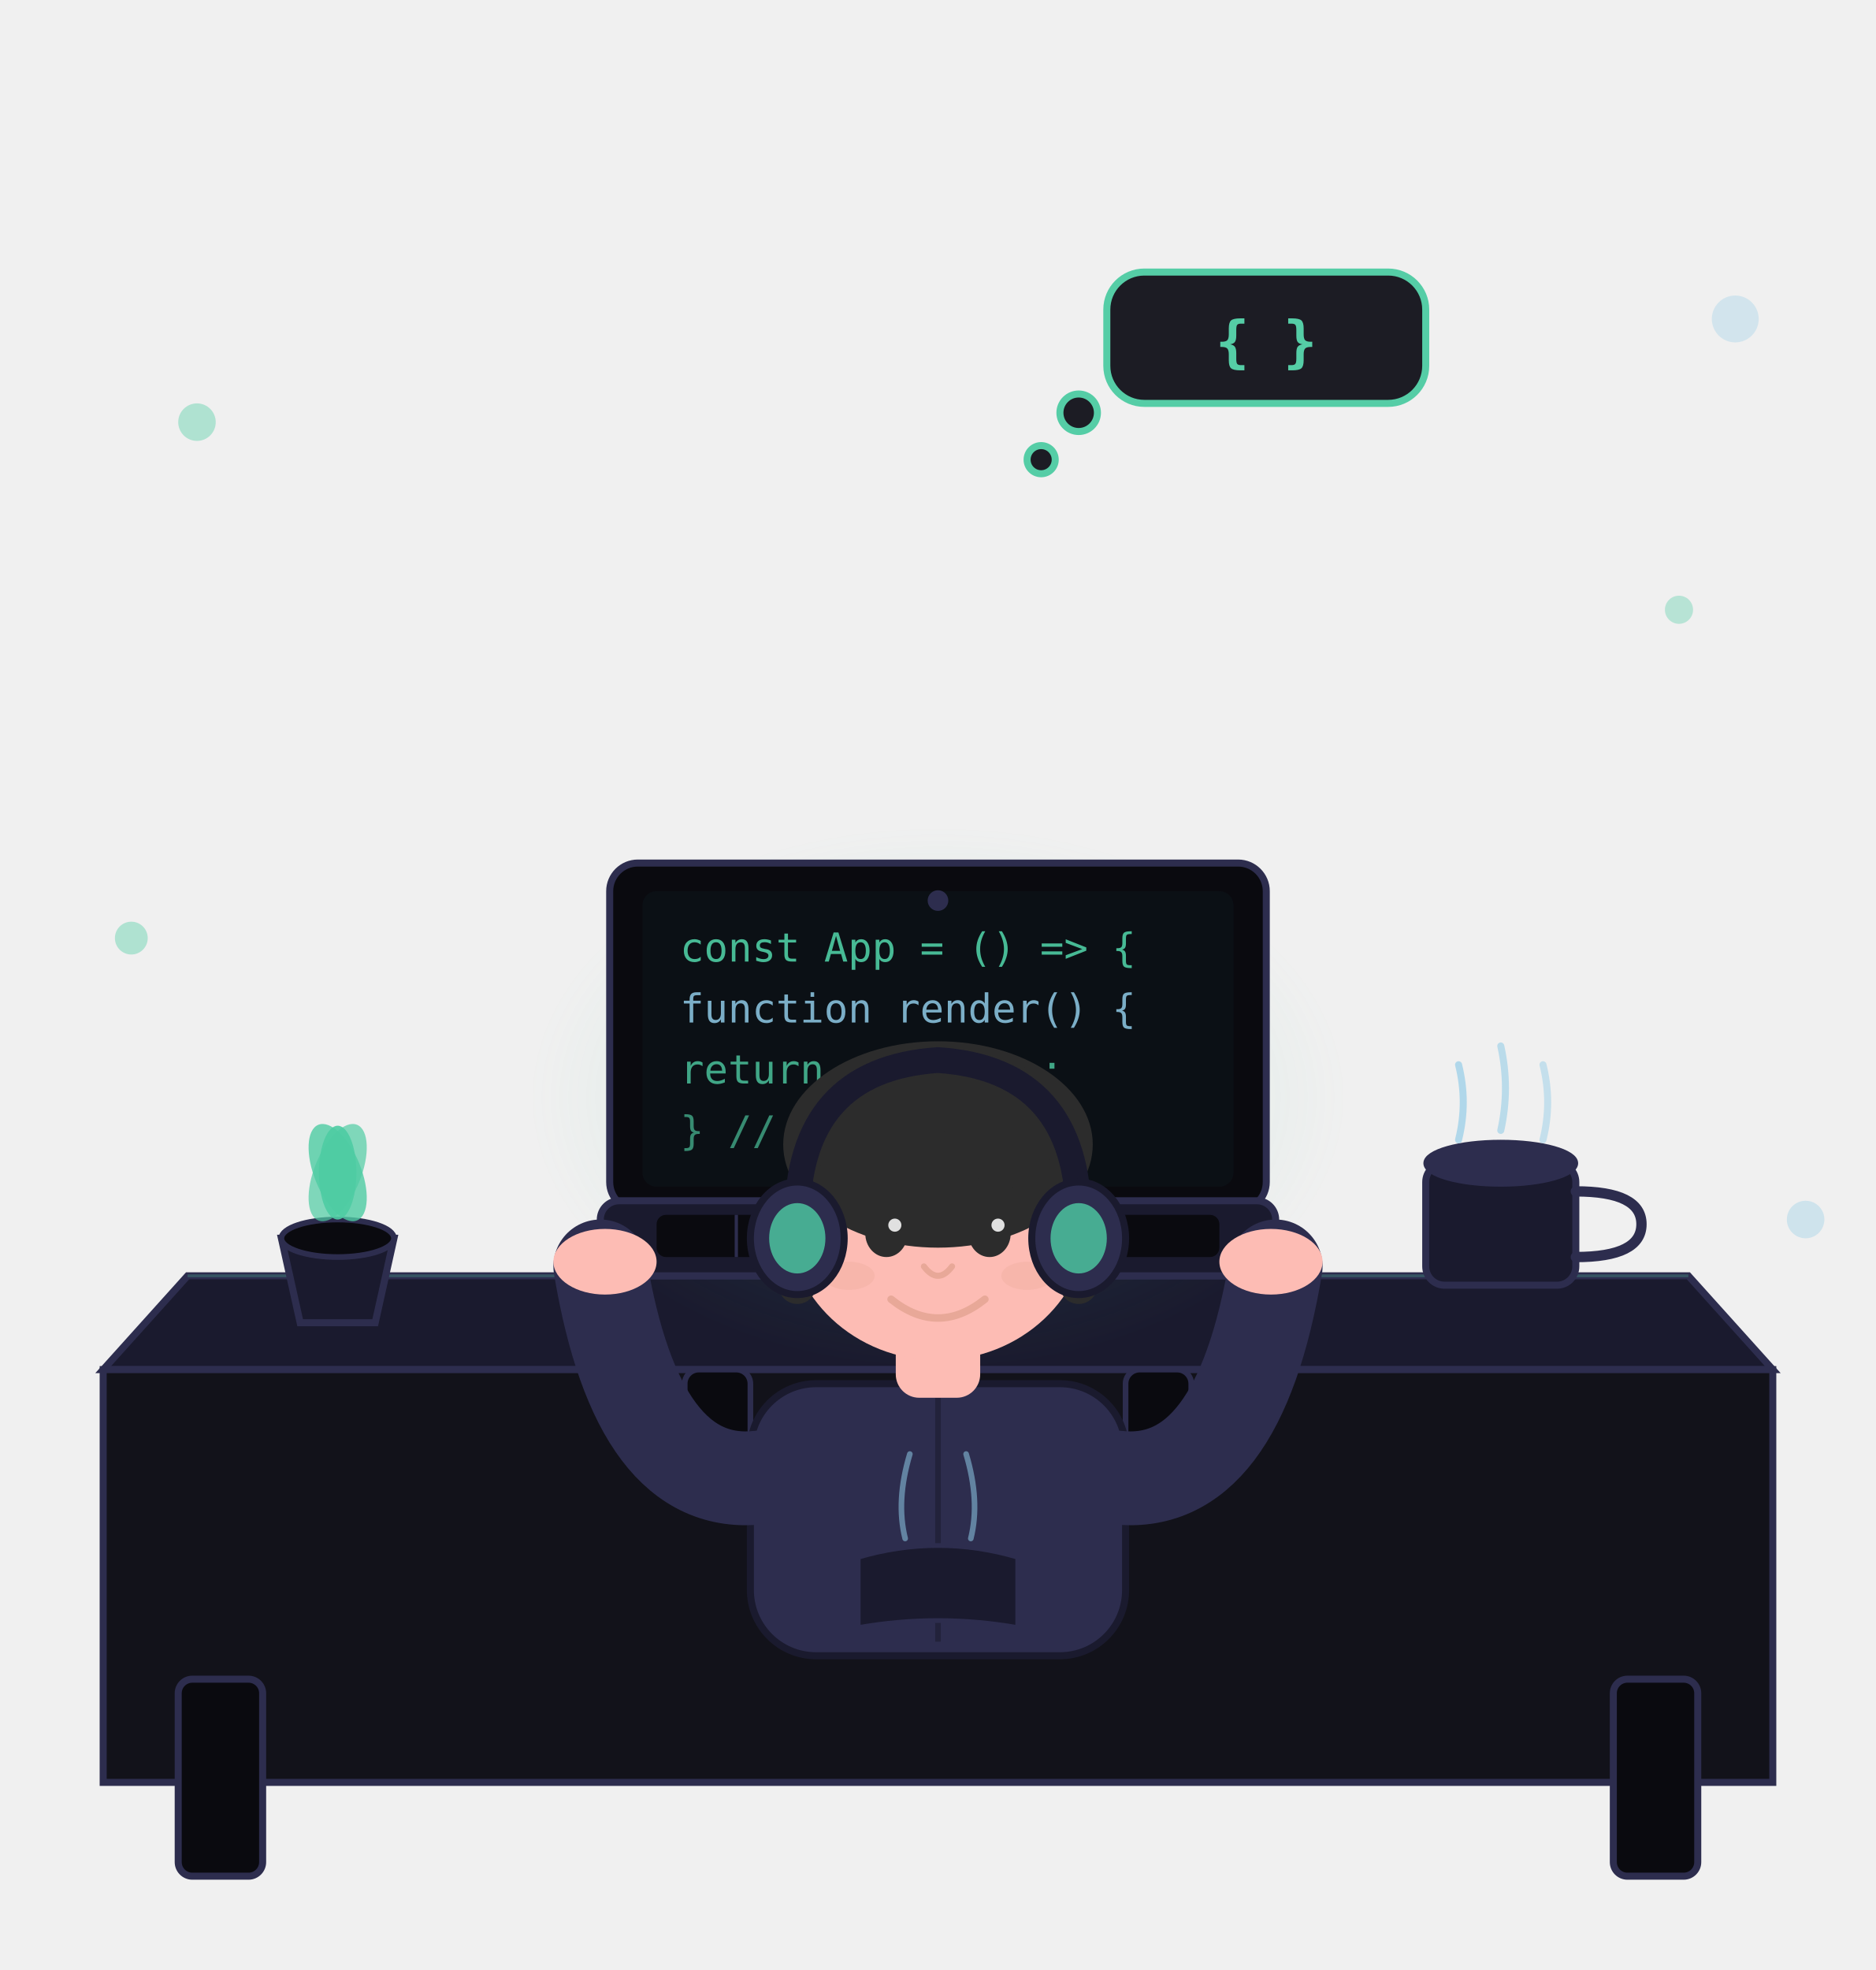
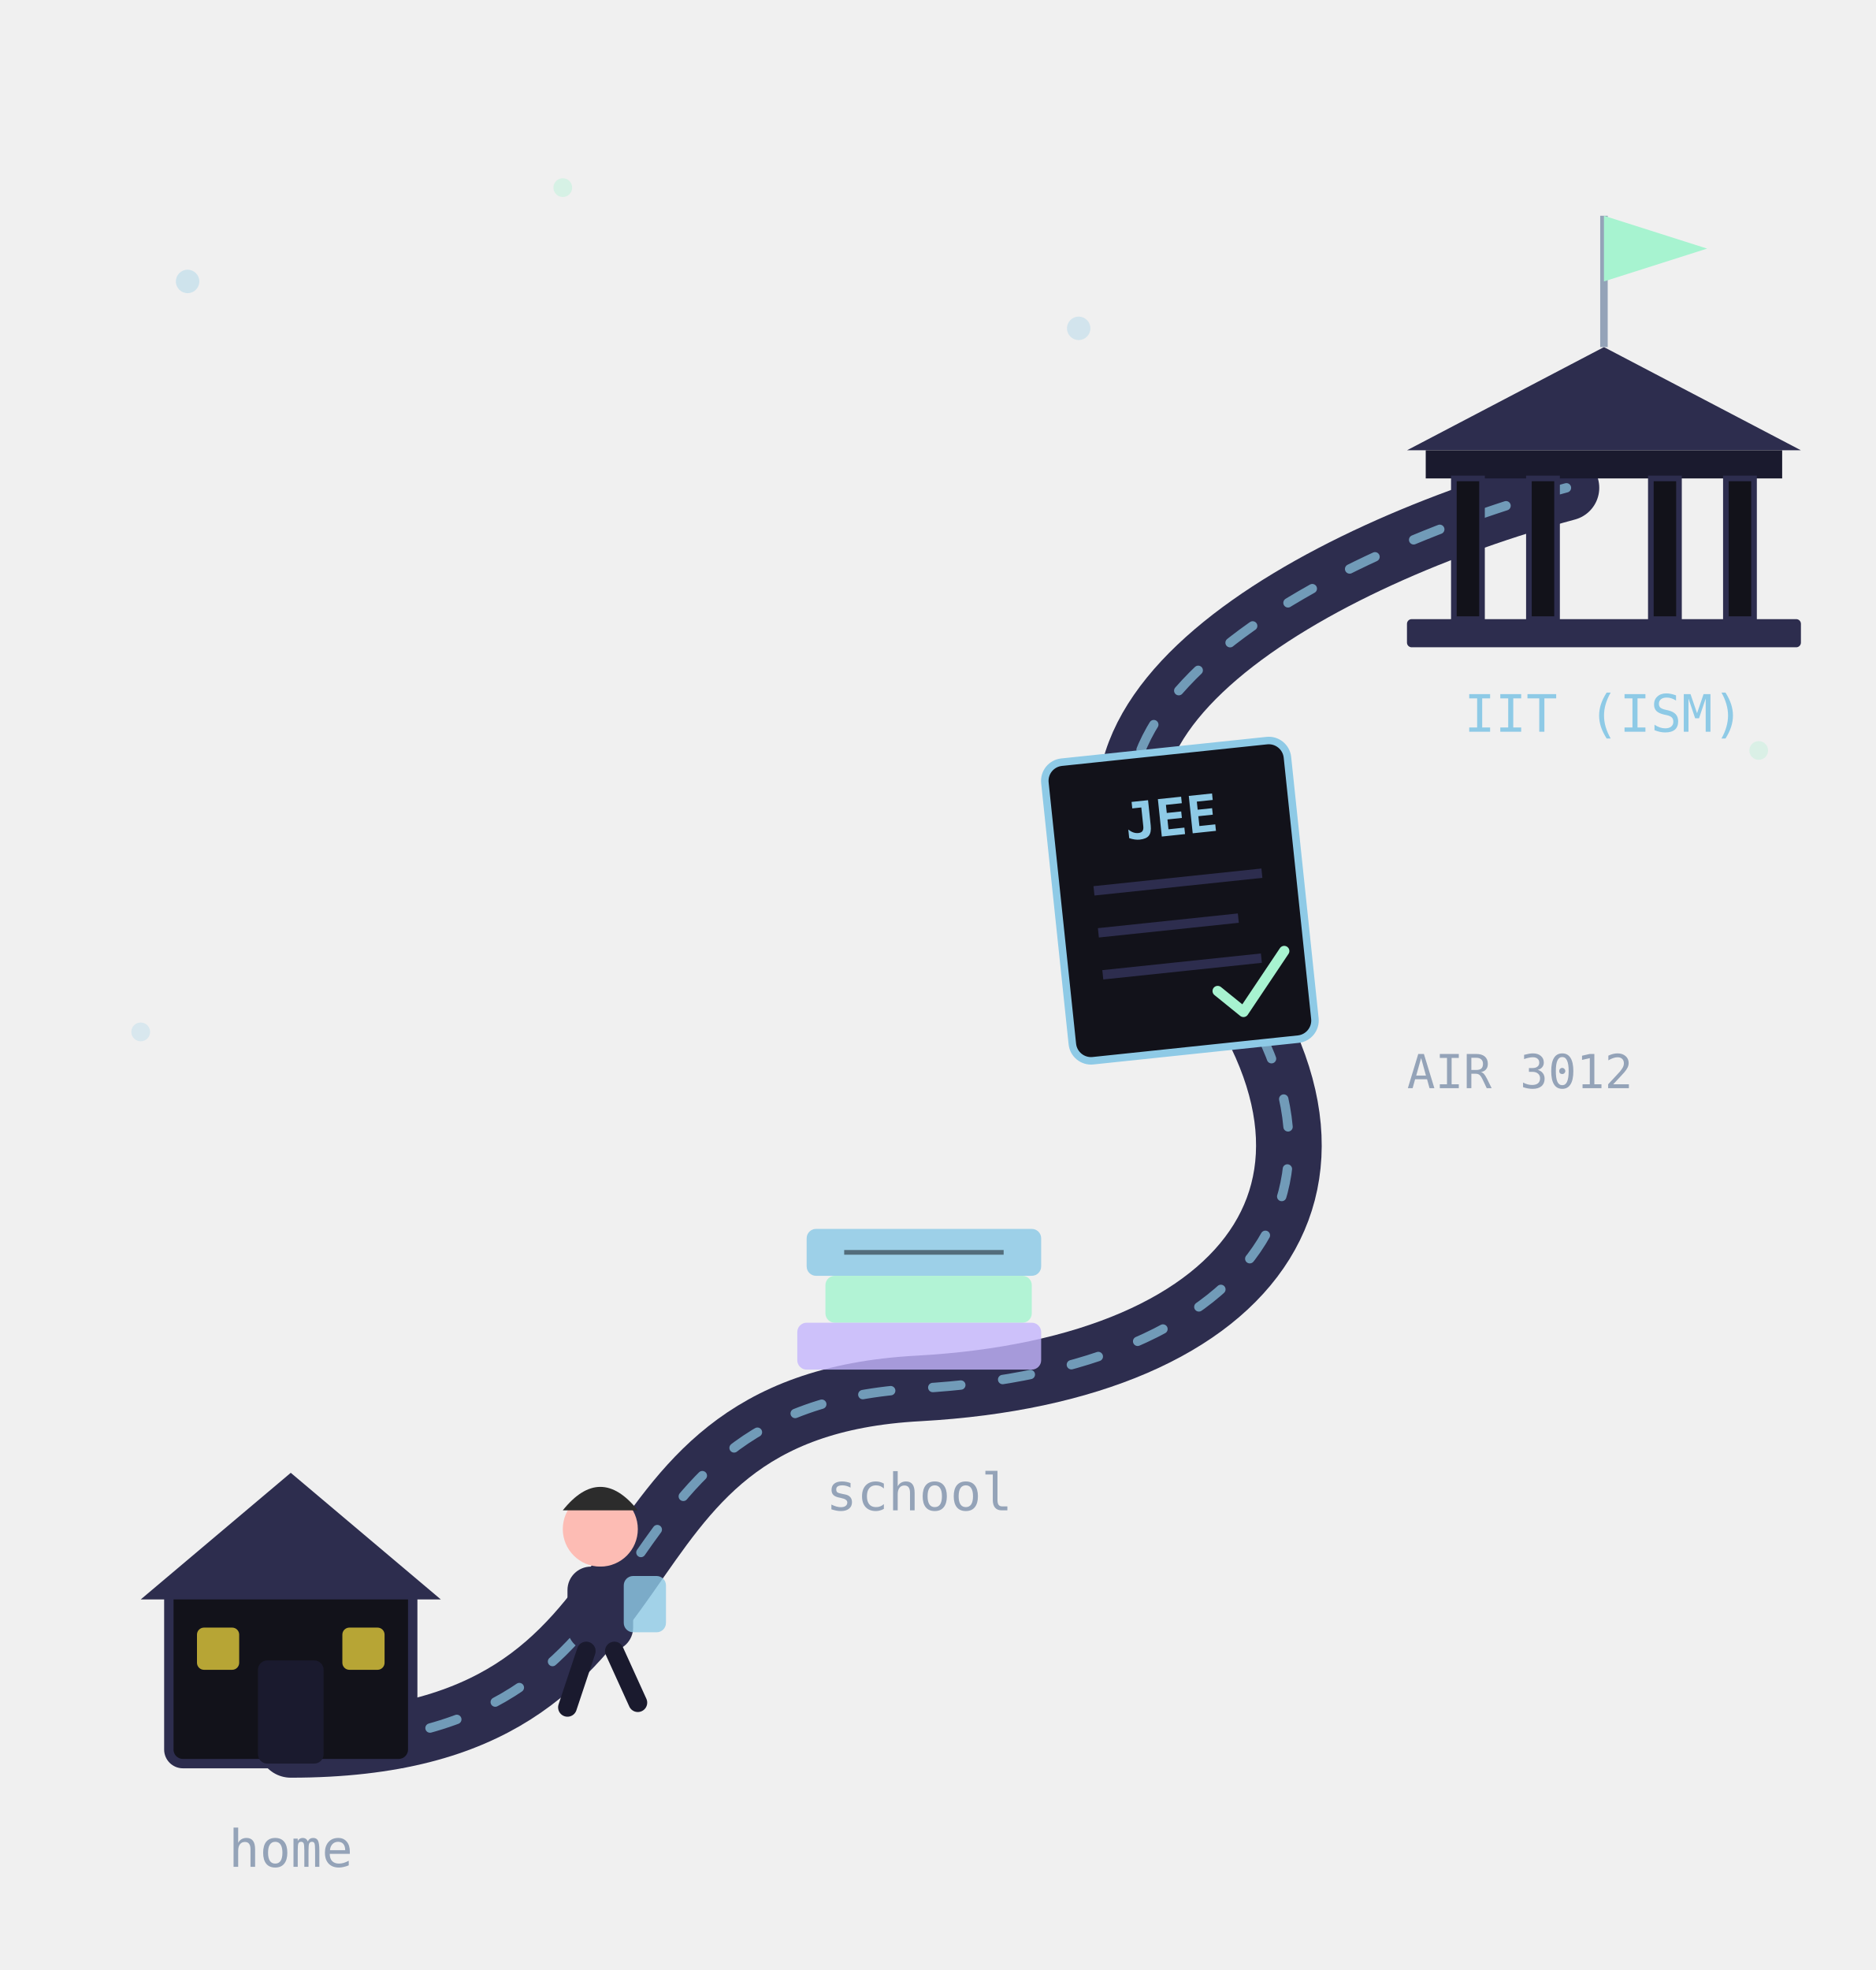
- <svg xmlns="http://www.w3.org/2000/svg" viewBox="0 0 400 420" width="400" height="420">
-   <defs>
-     <radialGradient id="screenGlow" cx="50%" cy="50%" r="50%">
-       <stop offset="0%" stop-color="#4ecca3" stop-opacity="0.18" />
-       <stop offset="100%" stop-color="#4ecca3" stop-opacity="0" />
-     </radialGradient>
-   </defs>
-   <circle cx="42" cy="90" r="4" fill="#4ecca3" opacity="0.4" />
-   <circle cx="358" cy="130" r="3" fill="#4ecca3" opacity="0.35" />
-   <circle cx="370" cy="68" r="5" fill="#8ECAE6" opacity="0.3" />
-   <circle cx="28" cy="200" r="3.5" fill="#4ecca3" opacity="0.4" />
-   <circle cx="385" cy="260" r="4" fill="#8ECAE6" opacity="0.35" />
-   <g opacity="0.95">
-     <circle cx="222" cy="98" r="3" fill="#12121A" stroke="#4ecca3" stroke-width="1.5" />
-     <circle cx="230" cy="88" r="4" fill="#12121A" stroke="#4ecca3" stroke-width="1.5" />
-     <rect x="236" y="58" width="68" height="28" rx="8" fill="#12121A" stroke="#4ecca3" stroke-width="1.5" />
-     <text x="270" y="77" text-anchor="middle" font-family="monospace" font-size="12" fill="#4ecca3" font-weight="bold">{ }</text>
+ <svg xmlns="http://www.w3.org/2000/svg" viewBox="0 0 400 420" font-family="ui-monospace, monospace">
+   <circle cx="40" cy="60" r="2.5" fill="#8ECAE6" opacity="0.35" />
+   <circle cx="120" cy="40" r="2" fill="#A7F3D0" opacity="0.35" />
+   <circle cx="230" cy="70" r="2.5" fill="#8ECAE6" opacity="0.30" />
+   <circle cx="375" cy="160" r="2" fill="#A7F3D0" opacity="0.30" />
+   <circle cx="30" cy="220" r="2" fill="#8ECAE6" opacity="0.25" />
+   <path d="M62,372 C150,372 120,300 196,296 C268,292 300,250 252,196 C214,154 282,118 334,104" fill="none" stroke="#2d2d4e" stroke-width="14" stroke-linecap="round" />
+   <path d="M62,372 C150,372 120,300 196,296 C268,292 300,250 252,196 C214,154 282,118 334,104" fill="none" stroke="#8ECAE6" stroke-width="2" stroke-dasharray="6 9" stroke-linecap="round" opacity="0.7" />
+   <rect x="36" y="338" width="52" height="38" rx="3" fill="#12121A" stroke="#2d2d4e" stroke-width="2" />
+   <polygon points="30,341 62,314 94,341" fill="#2d2d4e" />
+   <rect x="55" y="354" width="14" height="22" rx="2" fill="#1a1a2e" />
+   <rect x="42" y="347" width="9" height="9" rx="1.5" fill="#FEE440" opacity="0.7" />
+   <rect x="73" y="347" width="9" height="9" rx="1.5" fill="#FEE440" opacity="0.7" />
+   <text x="62" y="398" text-anchor="middle" font-size="11" fill="#94A3B8">home</text>
+   <rect x="172" y="262" width="50" height="10" rx="2" fill="#8ECAE6" opacity="0.85" />
+   <rect x="176" y="272" width="44" height="10" rx="2" fill="#A7F3D0" opacity="0.85" />
+   <rect x="170" y="282" width="52" height="10" rx="2" fill="#C4B5FD" opacity="0.8" />
+   <line x1="180" y1="267" x2="214" y2="267" stroke="#0A0A0F" stroke-width="1" opacity="0.5" />
+   <text x="196" y="322" text-anchor="middle" font-size="11" fill="#94A3B8">school</text>
+   <circle cx="128" cy="326" r="8" fill="#FDBCB4" />
+   <path d="M120,322 Q128,312 136,322" fill="#2C2C2C" />
+   <rect x="121" y="334" width="14" height="18" rx="5" fill="#2d2d4e" />
+   <rect x="133" y="336" width="9" height="12" rx="2" fill="#8ECAE6" opacity="0.8" />
+   <line x1="125" y1="352" x2="121" y2="364" stroke="#1a1a2e" stroke-width="4" stroke-linecap="round" />
+   <line x1="131" y1="352" x2="136" y2="363" stroke="#1a1a2e" stroke-width="4" stroke-linecap="round" />
+   <g transform="rotate(-6 252 196)">
+     <rect x="226" y="160" width="52" height="64" rx="4" fill="#12121A" stroke="#8ECAE6" stroke-width="1.6" />
+     <text x="252" y="178" text-anchor="middle" font-size="11" font-weight="bold" fill="#8ECAE6">JEE</text>
+     <line x1="234" y1="188" x2="270" y2="188" stroke="#2d2d4e" stroke-width="2" />
+     <line x1="234" y1="197" x2="264" y2="197" stroke="#2d2d4e" stroke-width="2" />
+     <line x1="234" y1="206" x2="268" y2="206" stroke="#2d2d4e" stroke-width="2" />
+     <path d="M258,212 l5,5 l10,-12" fill="none" stroke="#A7F3D0" stroke-width="2.2" stroke-linecap="round" stroke-linejoin="round" />
  </g>
-   <polygon points="40,272 360,272 378,292 22,292" fill="#1a1a2e" stroke="#2d2d4e" stroke-width="1.5" />
-   <polygon points="22,292 378,292 378,380 22,380" fill="#12121A" stroke="#2d2d4e" stroke-width="1.5" />
-   <line x1="40" y1="272" x2="360" y2="272" stroke="#4ecca3" stroke-width="0.6" opacity="0.25" />
-   <rect x="38" y="358" width="18" height="42" rx="3" fill="#0A0A0F" stroke="#2d2d4e" stroke-width="1.5" />
-   <rect x="344" y="358" width="18" height="42" rx="3" fill="#0A0A0F" stroke="#2d2d4e" stroke-width="1.5" />
-   <g>
-     <polygon points="60,264 84,264 80,282 64,282" fill="#1a1a2e" stroke="#2d2d4e" stroke-width="1.5" />
-     <ellipse cx="72" cy="264" rx="12" ry="4" fill="#0A0A0F" stroke="#2d2d4e" stroke-width="1.2" />
-     <ellipse cx="72" cy="250" rx="5" ry="11" fill="#4ecca3" opacity="0.80" transform="rotate(-22 72 250)" />
-     <ellipse cx="72" cy="250" rx="5" ry="11" fill="#4ecca3" opacity="0.70" transform="rotate(22 72 250)" />
-     <ellipse cx="72" cy="250" rx="4" ry="10" fill="#4ecca3" opacity="0.90" />
-   </g>
-   <g>
-     <rect x="304" y="248" width="32" height="26" rx="4" fill="#1a1a2e" stroke="#2d2d4e" stroke-width="1.5" />
-     <path d="M336,254 Q350,254 350,261 Q350,268 336,268" fill="none" stroke="#2d2d4e" stroke-width="2.2" stroke-linecap="round" />
-     <ellipse cx="320" cy="248" rx="16" ry="4.5" fill="#2d2d4e" stroke="#2d2d4e" stroke-width="1" />
-     <path d="M311,243 Q313,235 311,227" fill="none" stroke="#8ECAE6" stroke-width="1.5" stroke-linecap="round" opacity="0.65" />
-     <path d="M320,241 Q322,232 320,223" fill="none" stroke="#8ECAE6" stroke-width="1.5" stroke-linecap="round" opacity="0.55" />
-     <path d="M329,243 Q331,235 329,227" fill="none" stroke="#8ECAE6" stroke-width="1.5" stroke-linecap="round" opacity="0.45" />
-   </g>
-   <g>
-     <ellipse cx="200" cy="234" rx="88" ry="58" fill="url(#screenGlow)" />
-     <rect x="130" y="184" width="140" height="74" rx="6" fill="#0A0A0F" stroke="#2d2d4e" stroke-width="1.5" />
-     <rect x="137" y="190" width="126" height="63" rx="3" fill="#080810" />
-     <rect x="137" y="190" width="126" height="63" rx="3" fill="#4ecca3" opacity="0.04" />
-     <text x="145" y="205" font-family="monospace" font-size="8.5" fill="#4ecca3" opacity="0.90">const App = () =&gt; {</text>
-     <text x="145" y="218" font-family="monospace" font-size="8.5" fill="#8ECAE6" opacity="0.85">  function render() {</text>
-     <text x="145" y="231" font-family="monospace" font-size="8.5" fill="#4ecca3" opacity="0.80">    return &lt;View /&gt;;</text>
-     <text x="145" y="244" font-family="monospace" font-size="8.5" fill="#4ecca3" opacity="0.65">  } // done</text>
-     <circle cx="200" cy="192" r="2.2" fill="#2d2d4e" />
-     <rect x="128" y="256" width="144" height="16" rx="4" fill="#1a1a2e" stroke="#2d2d4e" stroke-width="1.5" />
-     <rect x="140" y="259" width="120" height="9" rx="2" fill="#0A0A0F" />
-     <line x1="157" y1="259" x2="157" y2="268" stroke="#2d2d4e" stroke-width="0.7" />
-     <line x1="173" y1="259" x2="173" y2="268" stroke="#2d2d4e" stroke-width="0.7" />
-     <line x1="189" y1="259" x2="189" y2="268" stroke="#2d2d4e" stroke-width="0.7" />
-     <line x1="205" y1="259" x2="205" y2="268" stroke="#2d2d4e" stroke-width="0.7" />
-     <line x1="221" y1="259" x2="221" y2="268" stroke="#2d2d4e" stroke-width="0.7" />
-     <line x1="237" y1="259" x2="237" y2="268" stroke="#2d2d4e" stroke-width="0.7" />
-     <rect x="168" y="270" width="64" height="4" rx="2" fill="#0A0A0F" stroke="#2d2d4e" stroke-width="1" />
-   </g>
-   <g>
-     <rect x="140" y="308" width="120" height="10" rx="3" fill="#0A0A0F" stroke="#2d2d4e" stroke-width="1.5" />
-     <rect x="146" y="292" width="14" height="28" rx="3" fill="#0A0A0F" stroke="#2d2d4e" stroke-width="1.2" />
-     <rect x="240" y="292" width="14" height="28" rx="3" fill="#0A0A0F" stroke="#2d2d4e" stroke-width="1.2" />
-     <rect x="160" y="295" width="80" height="58" rx="14" fill="#2d2d4e" stroke="#1a1a2e" stroke-width="1.5" />
-     <line x1="200" y1="298" x2="200" y2="350" stroke="#1a1a2e" stroke-width="1.2" opacity="0.6" />
-     <path d="M183,332 Q200,327 217,332 L217,347 Q200,344 183,347 Z" fill="#1a1a2e" stroke="#2d2d4e" stroke-width="1" />
-     <path d="M194,310 Q191,320 193,328" fill="none" stroke="#8ECAE6" stroke-width="1.2" stroke-linecap="round" opacity="0.55" />
-     <path d="M206,310 Q209,320 207,328" fill="none" stroke="#8ECAE6" stroke-width="1.2" stroke-linecap="round" opacity="0.55" />
-     <path d="M162,315 Q136,318 128,270" fill="none" stroke="#2d2d4e" stroke-width="20" stroke-linecap="round" />
-     <ellipse cx="129" cy="269" rx="11" ry="7" fill="#FDBCB4" />
-     <path d="M238,315 Q264,318 272,270" fill="none" stroke="#2d2d4e" stroke-width="20" stroke-linecap="round" />
-     <ellipse cx="271" cy="269" rx="11" ry="7" fill="#FDBCB4" />
-     <rect x="191" y="283" width="18" height="15" rx="5" fill="#FDBCB4" />
-     <ellipse cx="200" cy="260" rx="32" ry="30" fill="#FDBCB4" />
-     <ellipse cx="200" cy="244" rx="33" ry="22" fill="#2C2C2C" />
-     <path d="M174,252 Q180,228 196,234 Q188,243 192,256" fill="#2C2C2C" />
-     <path d="M183,247 Q192,222 205,229 Q199,240 200,254" fill="#2C2C2C" />
-     <path d="M200,244 Q210,222 222,229 Q215,240 213,255" fill="#2C2C2C" />
-     <path d="M210,248 Q221,228 230,235 Q223,245 221,258" fill="#2C2C2C" />
-     <path d="M170,258 Q166,266 170,274" fill="none" stroke="#2C2C2C" stroke-width="8" stroke-linecap="round" />
-     <path d="M230,258 Q234,266 230,274" fill="none" stroke="#2C2C2C" stroke-width="8" stroke-linecap="round" />
-     <ellipse cx="189" cy="263" rx="4.5" ry="5" fill="#2C2C2C" />
-     <ellipse cx="211" cy="263" rx="4.5" ry="5" fill="#2C2C2C" />
-     <circle cx="190.8" cy="261.2" r="1.4" fill="white" opacity="0.85" />
-     <circle cx="212.8" cy="261.2" r="1.4" fill="white" opacity="0.85" />
-     <path d="M197,270 Q200,274 203,270" fill="none" stroke="#e8a898" stroke-width="1.3" stroke-linecap="round" />
-     <path d="M190,277 Q200,285 210,277" fill="none" stroke="#e8a898" stroke-width="1.6" stroke-linecap="round" />
-     <ellipse cx="181" cy="272" rx="5.5" ry="3" fill="#e8a898" opacity="0.30" />
-     <ellipse cx="219" cy="272" rx="5.5" ry="3" fill="#e8a898" opacity="0.30" />
-     <path d="M170,260 Q170,228 200,226 Q230,228 230,260" fill="none" stroke="#1a1a2e" stroke-width="5.5" stroke-linecap="round" />
-     <ellipse cx="170" cy="264" rx="10" ry="12" fill="#2d2d4e" stroke="#1a1a2e" stroke-width="1.5" />
-     <ellipse cx="170" cy="264" rx="6" ry="7.5" fill="#4ecca3" opacity="0.80" />
-     <ellipse cx="230" cy="264" rx="10" ry="12" fill="#2d2d4e" stroke="#1a1a2e" stroke-width="1.5" />
-     <ellipse cx="230" cy="264" rx="6" ry="7.5" fill="#4ecca3" opacity="0.80" />
-   </g>
+   <text x="300" y="232" font-size="10" fill="#94A3B8">AIR 3012</text>
+   <polygon points="300,96 342,74 384,96" fill="#2d2d4e" />
+   <rect x="304" y="96" width="76" height="6" fill="#1a1a2e" />
+   <rect x="310" y="102" width="6" height="30" fill="#12121A" stroke="#2d2d4e" stroke-width="1.2" />
+   <rect x="326" y="102" width="6" height="30" fill="#12121A" stroke="#2d2d4e" stroke-width="1.2" />
+   <rect x="352" y="102" width="6" height="30" fill="#12121A" stroke="#2d2d4e" stroke-width="1.2" />
+   <rect x="368" y="102" width="6" height="30" fill="#12121A" stroke="#2d2d4e" stroke-width="1.2" />
+   <rect x="300" y="132" width="84" height="6" rx="1" fill="#2d2d4e" />
+   <line x1="342" y1="74" x2="342" y2="46" stroke="#94A3B8" stroke-width="1.6" />
+   <path d="M342,46 L364,53 L342,60 Z" fill="#A7F3D0" />
+   <text x="342" y="156" text-anchor="middle" font-size="11" fill="#8ECAE6">IIT (ISM)</text>
</svg>
